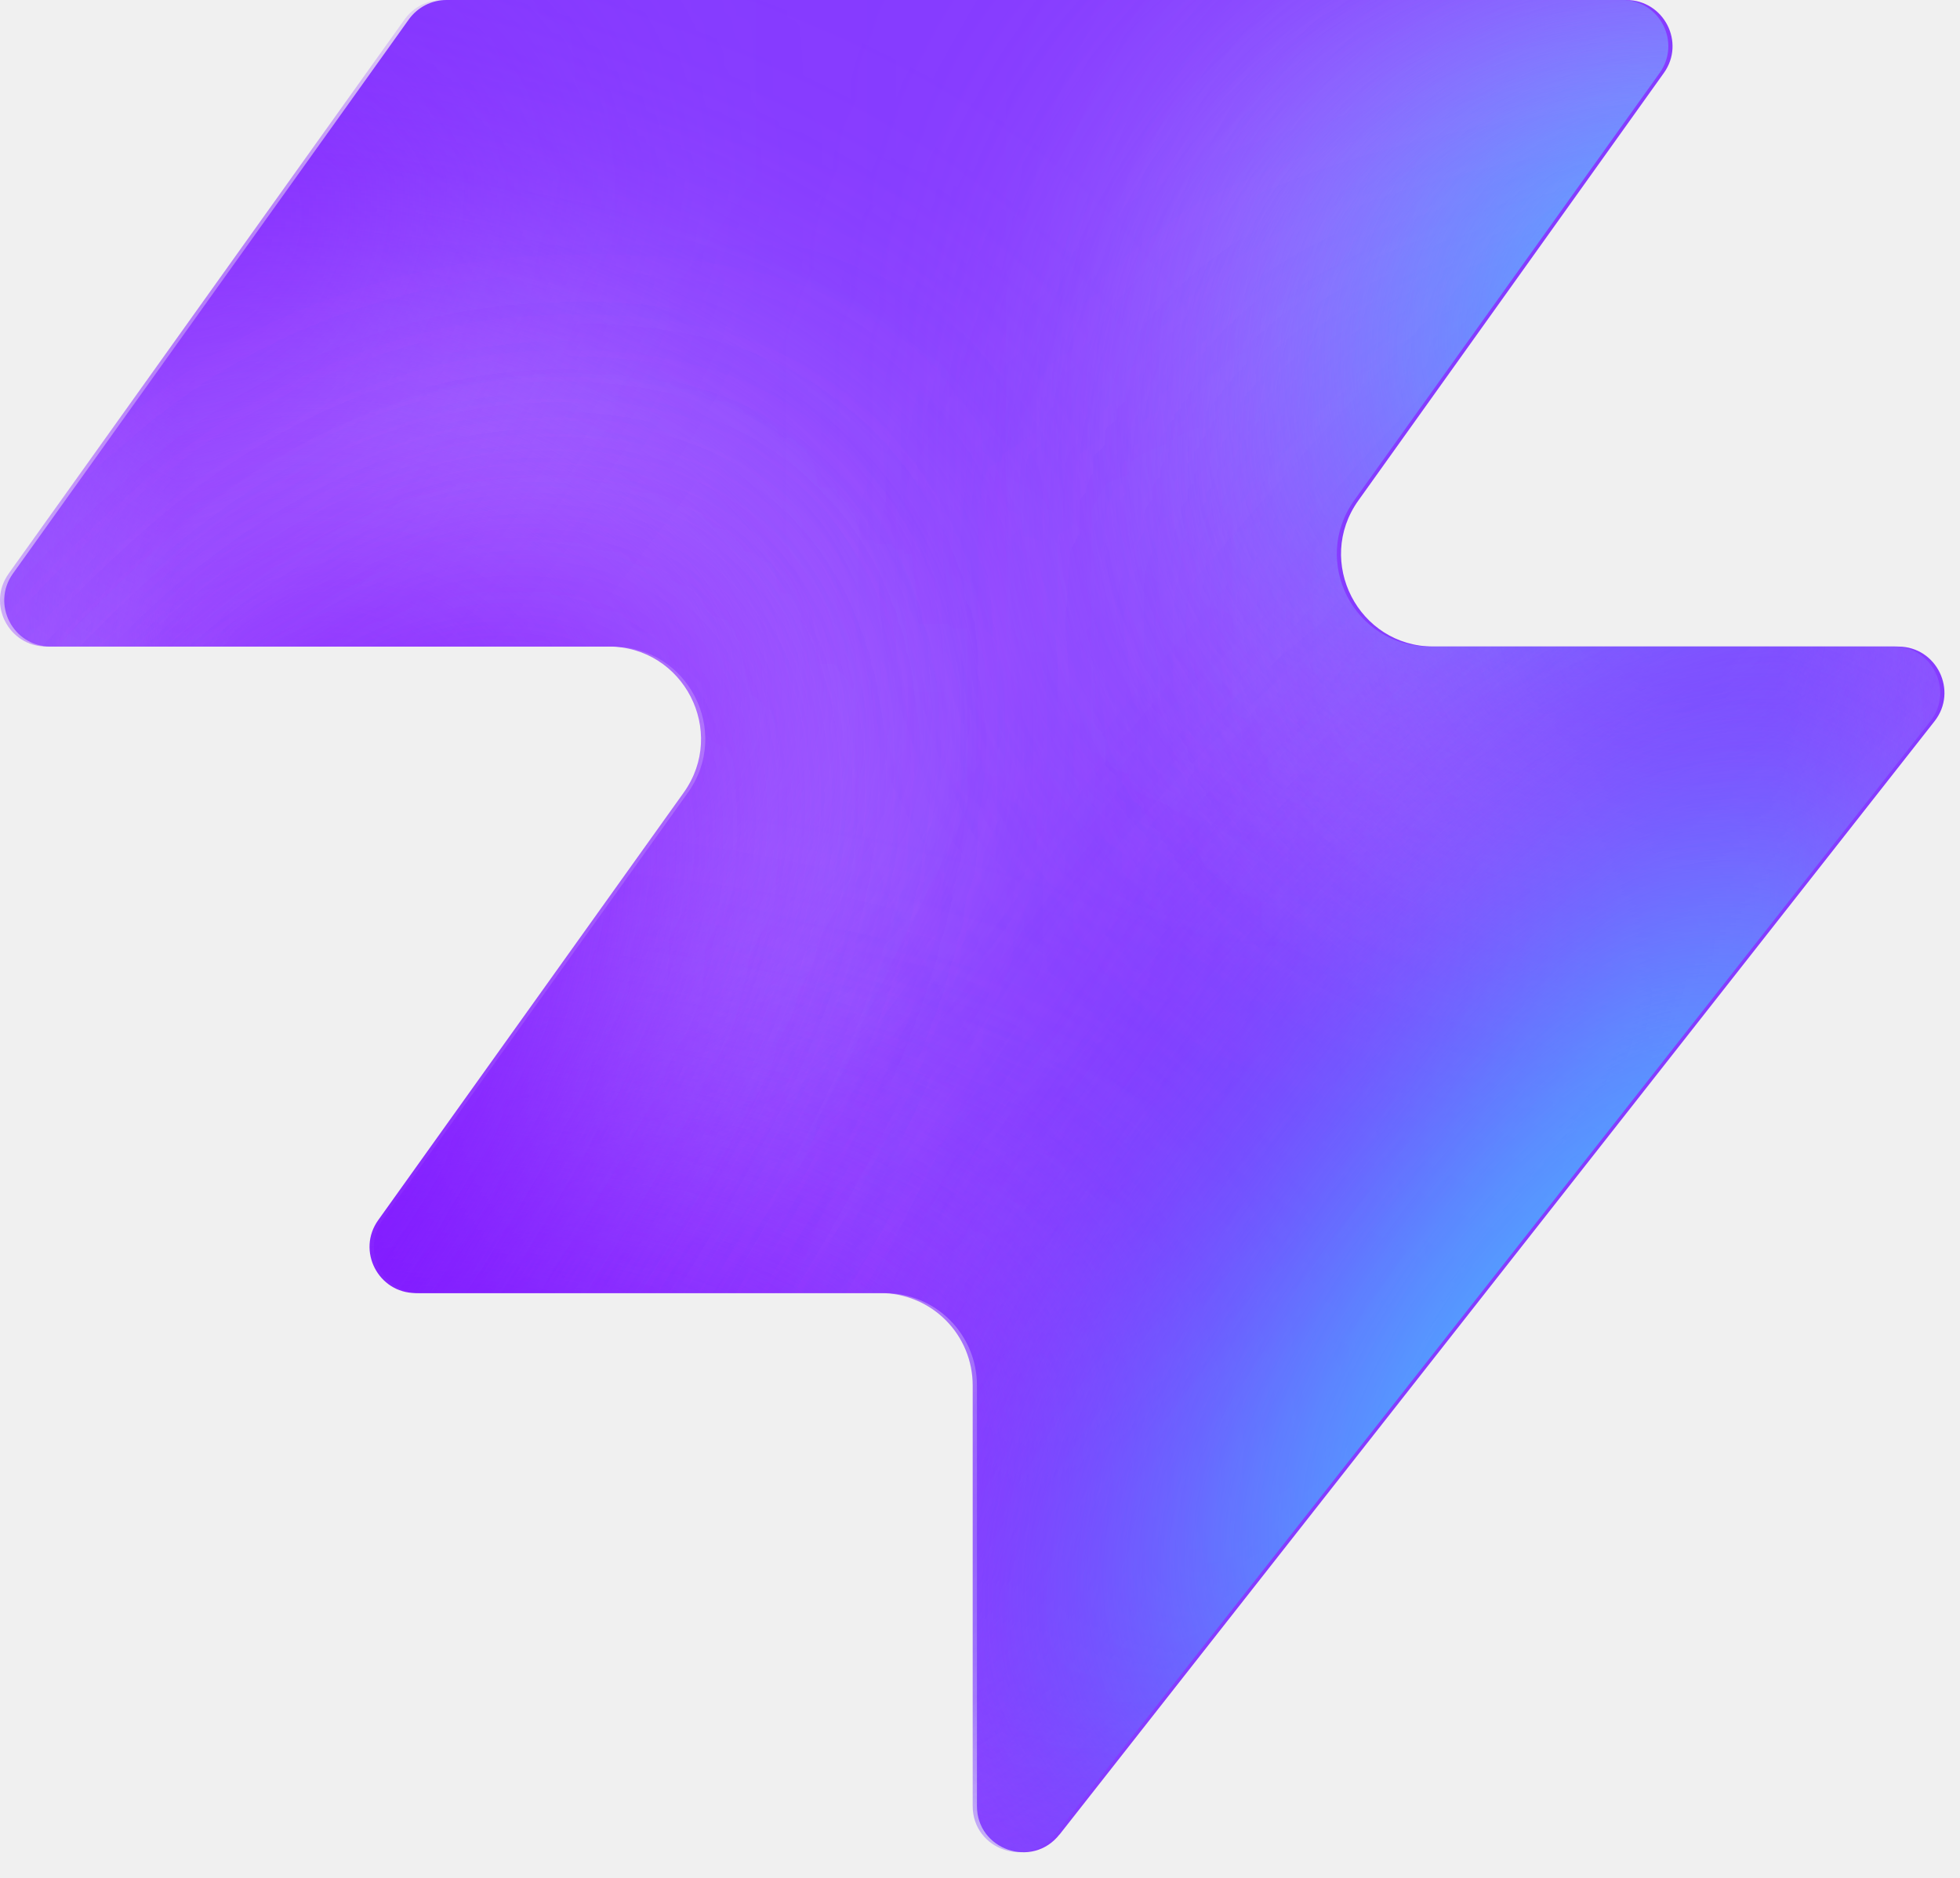
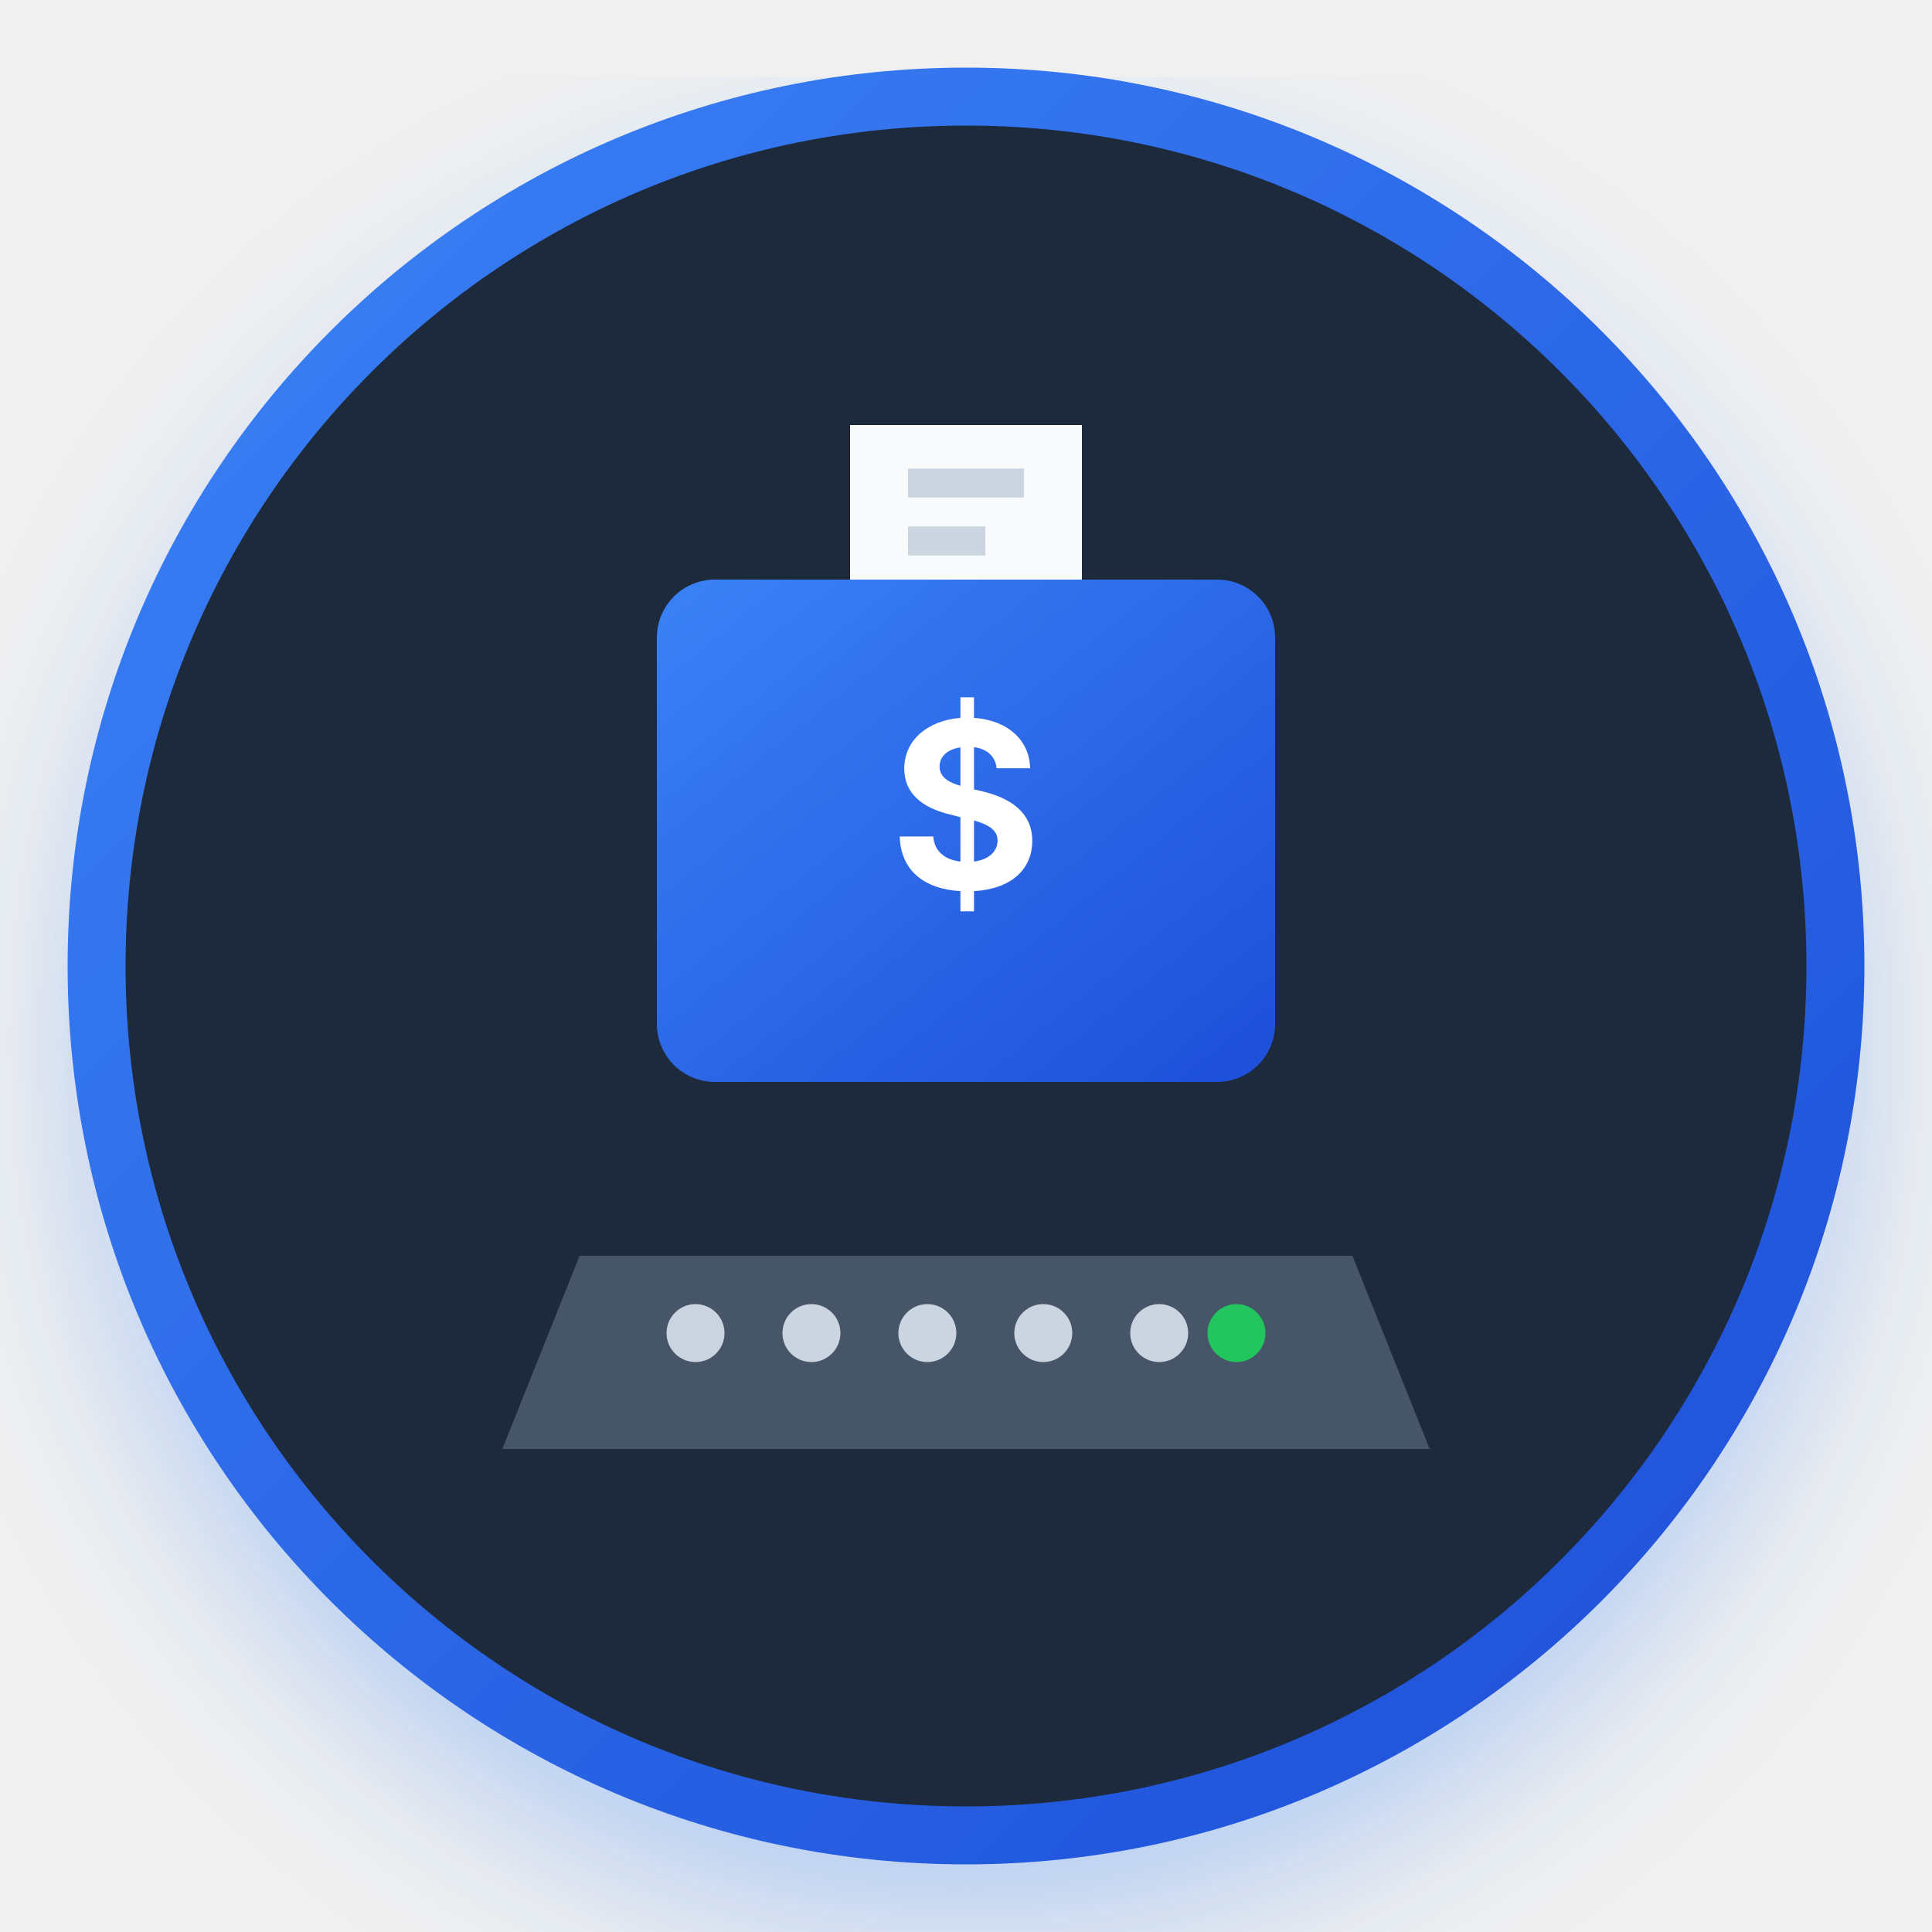
- <svg xmlns="http://www.w3.org/2000/svg" width="48" height="46" fill="none" viewBox="0 0 48 46">
-   <path fill="#863bff" d="M25.946 44.938c-.664.845-2.021.375-2.021-.698V33.937a2.26 2.26 0 0 0-2.262-2.262H10.287c-.92 0-1.456-1.04-.92-1.788l7.48-10.471c1.07-1.497 0-3.578-1.842-3.578H1.237c-.92 0-1.456-1.04-.92-1.788L10.013.474c.214-.297.556-.474.92-.474h28.894c.92 0 1.456 1.04.92 1.788l-7.48 10.471c-1.07 1.498 0 3.579 1.842 3.579h11.377c.943 0 1.473 1.088.89 1.83L25.947 44.94z" style="fill:#863bff;fill:color(display-p3 .525 .23 1);fill-opacity:1" />
-   <mask id="a" width="48" height="46" x="0" y="0" maskUnits="userSpaceOnUse" style="mask-type:alpha">
-     <path fill="#000" d="M25.842 44.938c-.664.844-2.021.375-2.021-.698V33.937a2.26 2.26 0 0 0-2.262-2.262H10.183c-.92 0-1.456-1.04-.92-1.788l7.48-10.471c1.07-1.498 0-3.579-1.842-3.579H1.133c-.92 0-1.456-1.04-.92-1.787L9.91.473c.214-.297.556-.474.92-.474h28.894c.92 0 1.456 1.04.92 1.788l-7.48 10.471c-1.07 1.498 0 3.578 1.842 3.578h11.377c.943 0 1.473 1.088.89 1.832L25.843 44.94z" style="fill:#000;fill-opacity:1" />
-   </mask>
-   <g mask="url(#a)">
-     <g filter="url(#b)">
-       <ellipse cx="5.508" cy="14.704" fill="#ede6ff" rx="5.508" ry="14.704" style="fill:#ede6ff;fill:color(display-p3 .927 .903 1);fill-opacity:1" transform="matrix(.00324 1 1 -.00324 -4.47 31.516)" />
-     </g>
-     <g filter="url(#c)">
-       <ellipse cx="10.399" cy="29.851" fill="#ede6ff" rx="10.399" ry="29.851" style="fill:#ede6ff;fill:color(display-p3 .927 .903 1);fill-opacity:1" transform="matrix(.00324 1 1 -.00324 -39.328 7.883)" />
-     </g>
-     <g filter="url(#d)">
-       <ellipse cx="5.508" cy="30.487" fill="#7e14ff" rx="5.508" ry="30.487" style="fill:#7e14ff;fill:color(display-p3 .492 .077 1);fill-opacity:1" transform="rotate(89.814 -25.913 -14.639)scale(1 -1)" />
-     </g>
-     <g filter="url(#e)">
-       <ellipse cx="5.508" cy="30.599" fill="#7e14ff" rx="5.508" ry="30.599" style="fill:#7e14ff;fill:color(display-p3 .492 .077 1);fill-opacity:1" transform="rotate(89.814 -32.644 -3.334)scale(1 -1)" />
-     </g>
-     <g filter="url(#f)">
-       <ellipse cx="5.508" cy="30.599" fill="#7e14ff" rx="5.508" ry="30.599" style="fill:#7e14ff;fill:color(display-p3 .492 .077 1);fill-opacity:1" transform="matrix(.00324 1 1 -.00324 -34.34 30.47)" />
-     </g>
-     <g filter="url(#g)">
-       <ellipse cx="14.072" cy="22.078" fill="#ede6ff" rx="14.072" ry="22.078" style="fill:#ede6ff;fill:color(display-p3 .927 .903 1);fill-opacity:1" transform="rotate(93.35 24.506 48.493)scale(-1 1)" />
-     </g>
-     <g filter="url(#h)">
-       <ellipse cx="3.47" cy="21.501" fill="#7e14ff" rx="3.47" ry="21.501" style="fill:#7e14ff;fill:color(display-p3 .492 .077 1);fill-opacity:1" transform="rotate(89.009 28.708 47.59)scale(-1 1)" />
-     </g>
-     <g filter="url(#i)">
-       <ellipse cx="3.47" cy="21.501" fill="#7e14ff" rx="3.47" ry="21.501" style="fill:#7e14ff;fill:color(display-p3 .492 .077 1);fill-opacity:1" transform="rotate(89.009 28.708 47.59)scale(-1 1)" />
-     </g>
-     <g filter="url(#j)">
-       <ellipse cx=".387" cy="8.972" fill="#7e14ff" rx="4.407" ry="29.108" style="fill:#7e14ff;fill:color(display-p3 .492 .077 1);fill-opacity:1" transform="rotate(39.51 .387 8.972)" />
-     </g>
-     <g filter="url(#k)">
-       <ellipse cx="47.523" cy="-6.092" fill="#7e14ff" rx="4.407" ry="29.108" style="fill:#7e14ff;fill:color(display-p3 .492 .077 1);fill-opacity:1" transform="rotate(37.892 47.523 -6.092)" />
-     </g>
-     <g filter="url(#l)">
-       <ellipse cx="41.412" cy="6.333" fill="#47bfff" rx="5.971" ry="9.665" style="fill:#47bfff;fill:color(display-p3 .28 .748 1);fill-opacity:1" transform="rotate(37.892 41.412 6.333)" />
-     </g>
-     <g filter="url(#m)">
-       <ellipse cx="-1.879" cy="38.332" fill="#7e14ff" rx="4.407" ry="29.108" style="fill:#7e14ff;fill:color(display-p3 .492 .077 1);fill-opacity:1" transform="rotate(37.892 -1.88 38.332)" />
-     </g>
-     <g filter="url(#n)">
-       <ellipse cx="-1.879" cy="38.332" fill="#7e14ff" rx="4.407" ry="29.108" style="fill:#7e14ff;fill:color(display-p3 .492 .077 1);fill-opacity:1" transform="rotate(37.892 -1.88 38.332)" />
-     </g>
-     <g filter="url(#o)">
-       <ellipse cx="35.651" cy="29.907" fill="#7e14ff" rx="4.407" ry="29.108" style="fill:#7e14ff;fill:color(display-p3 .492 .077 1);fill-opacity:1" transform="rotate(37.892 35.651 29.907)" />
-     </g>
-     <g filter="url(#p)">
-       <ellipse cx="38.418" cy="32.4" fill="#47bfff" rx="5.971" ry="15.297" style="fill:#47bfff;fill:color(display-p3 .28 .748 1);fill-opacity:1" transform="rotate(37.892 38.418 32.4)" />
-     </g>
-   </g>
+ <svg xmlns="http://www.w3.org/2000/svg" viewBox="0 0 100 100">
  <defs>
-     <filter id="b" width="60.045" height="41.654" x="-19.77" y="16.149" color-interpolation-filters="sRGB" filterUnits="userSpaceOnUse">
-       <feFlood flood-opacity="0" result="BackgroundImageFix" />
-       <feBlend in="SourceGraphic" in2="BackgroundImageFix" result="shape" />
-       <feGaussianBlur result="effect1_foregroundBlur_2002_17158" stdDeviation="7.659" />
-     </filter>
-     <filter id="c" width="90.34" height="51.437" x="-54.613" y="-7.533" color-interpolation-filters="sRGB" filterUnits="userSpaceOnUse">
-       <feFlood flood-opacity="0" result="BackgroundImageFix" />
-       <feBlend in="SourceGraphic" in2="BackgroundImageFix" result="shape" />
-       <feGaussianBlur result="effect1_foregroundBlur_2002_17158" stdDeviation="7.659" />
-     </filter>
-     <filter id="d" width="79.355" height="29.4" x="-49.64" y="2.03" color-interpolation-filters="sRGB" filterUnits="userSpaceOnUse">
-       <feFlood flood-opacity="0" result="BackgroundImageFix" />
-       <feBlend in="SourceGraphic" in2="BackgroundImageFix" result="shape" />
-       <feGaussianBlur result="effect1_foregroundBlur_2002_17158" stdDeviation="4.596" />
-     </filter>
-     <filter id="e" width="79.579" height="29.4" x="-45.045" y="20.029" color-interpolation-filters="sRGB" filterUnits="userSpaceOnUse">
-       <feFlood flood-opacity="0" result="BackgroundImageFix" />
-       <feBlend in="SourceGraphic" in2="BackgroundImageFix" result="shape" />
-       <feGaussianBlur result="effect1_foregroundBlur_2002_17158" stdDeviation="4.596" />
-     </filter>
-     <filter id="f" width="79.579" height="29.4" x="-43.513" y="21.178" color-interpolation-filters="sRGB" filterUnits="userSpaceOnUse">
-       <feFlood flood-opacity="0" result="BackgroundImageFix" />
-       <feBlend in="SourceGraphic" in2="BackgroundImageFix" result="shape" />
-       <feGaussianBlur result="effect1_foregroundBlur_2002_17158" stdDeviation="4.596" />
-     </filter>
-     <filter id="g" width="74.749" height="58.852" x="15.756" y="-17.901" color-interpolation-filters="sRGB" filterUnits="userSpaceOnUse">
-       <feFlood flood-opacity="0" result="BackgroundImageFix" />
-       <feBlend in="SourceGraphic" in2="BackgroundImageFix" result="shape" />
-       <feGaussianBlur result="effect1_foregroundBlur_2002_17158" stdDeviation="7.659" />
-     </filter>
-     <filter id="h" width="61.377" height="25.362" x="23.548" y="2.284" color-interpolation-filters="sRGB" filterUnits="userSpaceOnUse">
-       <feFlood flood-opacity="0" result="BackgroundImageFix" />
-       <feBlend in="SourceGraphic" in2="BackgroundImageFix" result="shape" />
-       <feGaussianBlur result="effect1_foregroundBlur_2002_17158" stdDeviation="4.596" />
-     </filter>
-     <filter id="i" width="61.377" height="25.362" x="23.548" y="2.284" color-interpolation-filters="sRGB" filterUnits="userSpaceOnUse">
-       <feFlood flood-opacity="0" result="BackgroundImageFix" />
-       <feBlend in="SourceGraphic" in2="BackgroundImageFix" result="shape" />
-       <feGaussianBlur result="effect1_foregroundBlur_2002_17158" stdDeviation="4.596" />
-     </filter>
-     <filter id="j" width="56.045" height="63.649" x="-27.636" y="-22.853" color-interpolation-filters="sRGB" filterUnits="userSpaceOnUse">
-       <feFlood flood-opacity="0" result="BackgroundImageFix" />
-       <feBlend in="SourceGraphic" in2="BackgroundImageFix" result="shape" />
-       <feGaussianBlur result="effect1_foregroundBlur_2002_17158" stdDeviation="4.596" />
-     </filter>
-     <filter id="k" width="54.814" height="64.646" x="20.116" y="-38.415" color-interpolation-filters="sRGB" filterUnits="userSpaceOnUse">
-       <feFlood flood-opacity="0" result="BackgroundImageFix" />
-       <feBlend in="SourceGraphic" in2="BackgroundImageFix" result="shape" />
-       <feGaussianBlur result="effect1_foregroundBlur_2002_17158" stdDeviation="4.596" />
-     </filter>
-     <filter id="l" width="33.541" height="35.313" x="24.641" y="-11.323" color-interpolation-filters="sRGB" filterUnits="userSpaceOnUse">
-       <feFlood flood-opacity="0" result="BackgroundImageFix" />
-       <feBlend in="SourceGraphic" in2="BackgroundImageFix" result="shape" />
-       <feGaussianBlur result="effect1_foregroundBlur_2002_17158" stdDeviation="4.596" />
-     </filter>
-     <filter id="m" width="54.814" height="64.646" x="-29.286" y="6.009" color-interpolation-filters="sRGB" filterUnits="userSpaceOnUse">
-       <feFlood flood-opacity="0" result="BackgroundImageFix" />
-       <feBlend in="SourceGraphic" in2="BackgroundImageFix" result="shape" />
-       <feGaussianBlur result="effect1_foregroundBlur_2002_17158" stdDeviation="4.596" />
-     </filter>
-     <filter id="n" width="54.814" height="64.646" x="-29.286" y="6.009" color-interpolation-filters="sRGB" filterUnits="userSpaceOnUse">
-       <feFlood flood-opacity="0" result="BackgroundImageFix" />
-       <feBlend in="SourceGraphic" in2="BackgroundImageFix" result="shape" />
-       <feGaussianBlur result="effect1_foregroundBlur_2002_17158" stdDeviation="4.596" />
-     </filter>
-     <filter id="o" width="54.814" height="64.646" x="8.244" y="-2.416" color-interpolation-filters="sRGB" filterUnits="userSpaceOnUse">
-       <feFlood flood-opacity="0" result="BackgroundImageFix" />
-       <feBlend in="SourceGraphic" in2="BackgroundImageFix" result="shape" />
-       <feGaussianBlur result="effect1_foregroundBlur_2002_17158" stdDeviation="4.596" />
-     </filter>
-     <filter id="p" width="39.409" height="43.623" x="18.713" y="10.588" color-interpolation-filters="sRGB" filterUnits="userSpaceOnUse">
-       <feFlood flood-opacity="0" result="BackgroundImageFix" />
-       <feBlend in="SourceGraphic" in2="BackgroundImageFix" result="shape" />
-       <feGaussianBlur result="effect1_foregroundBlur_2002_17158" stdDeviation="4.596" />
+     <linearGradient id="blueGrad" x1="0%" y1="0%" x2="100%" y2="100%">
+       <stop offset="0%" stop-color="#3b82f6" />
+       <stop offset="100%" stop-color="#1d4ed8" />
+     </linearGradient>
+     <filter id="glow" x="-20%" y="-20%" width="140%" height="140%">
+       <feDropShadow dx="0" dy="4" stdDeviation="4" flood-color="#3b82f6" flood-opacity="0.3" />
    </filter>
  </defs>
+   <circle cx="50" cy="50" r="45" fill="#1e293b" stroke="url(#blueGrad)" stroke-width="3" filter="url(#glow)" />
+   <path d="M44 22 h12 v10 h-12 z" fill="#f8fafc" />
+   <line x1="47" y1="25" x2="53" y2="25" stroke="#cbd5e1" stroke-width="1.5" />
+   <line x1="47" y1="28" x2="51" y2="28" stroke="#cbd5e1" stroke-width="1.5" />
+   <rect x="34" y="30" width="32" height="26" rx="3" fill="url(#blueGrad)" />
+   <text x="50" y="46" font-family="'Inter', sans-serif" font-size="12" font-weight="bold" fill="#ffffff" text-anchor="middle">$</text>
+   <path d="M30 65 h40 l4 10 h-48 z" fill="#475569" />
+   <circle cx="36" cy="69" r="1.5" fill="#cbd5e1" />
+   <circle cx="42" cy="69" r="1.5" fill="#cbd5e1" />
+   <circle cx="48" cy="69" r="1.5" fill="#cbd5e1" />
+   <circle cx="54" cy="69" r="1.5" fill="#cbd5e1" />
+   <circle cx="60" cy="69" r="1.5" fill="#cbd5e1" />
+   <circle cx="64" cy="69" r="1.5" fill="#22c55e" />
</svg>
